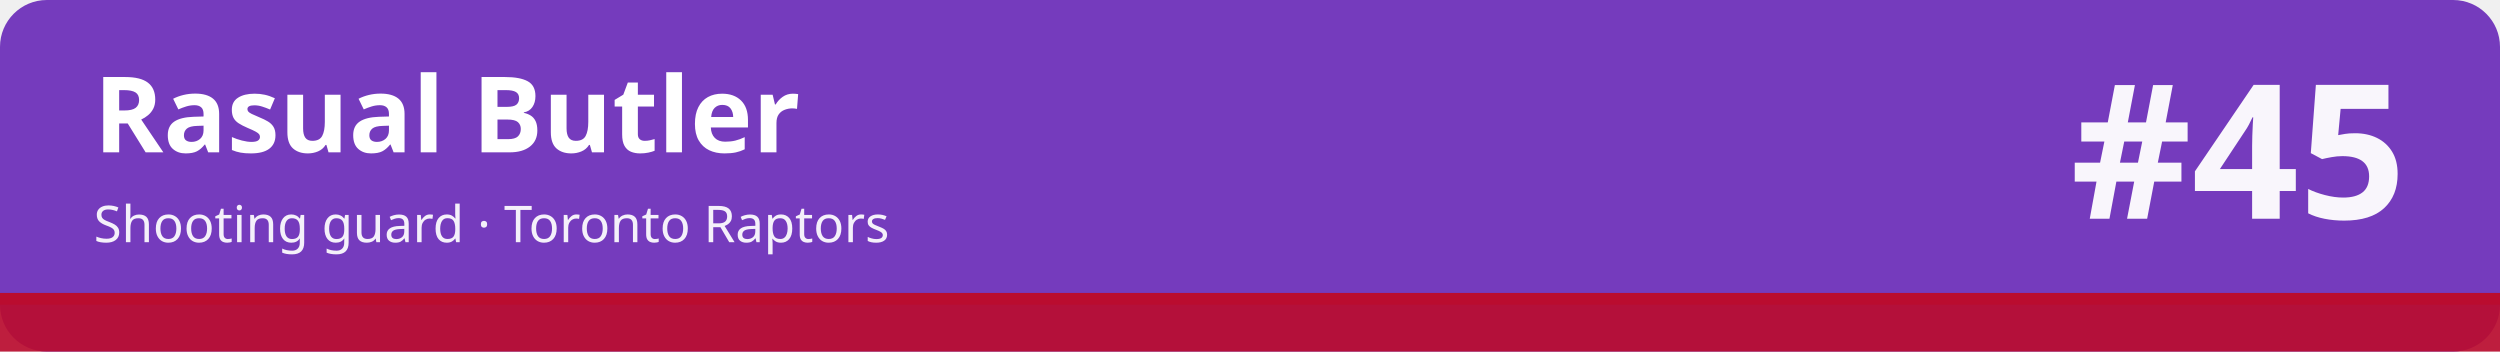
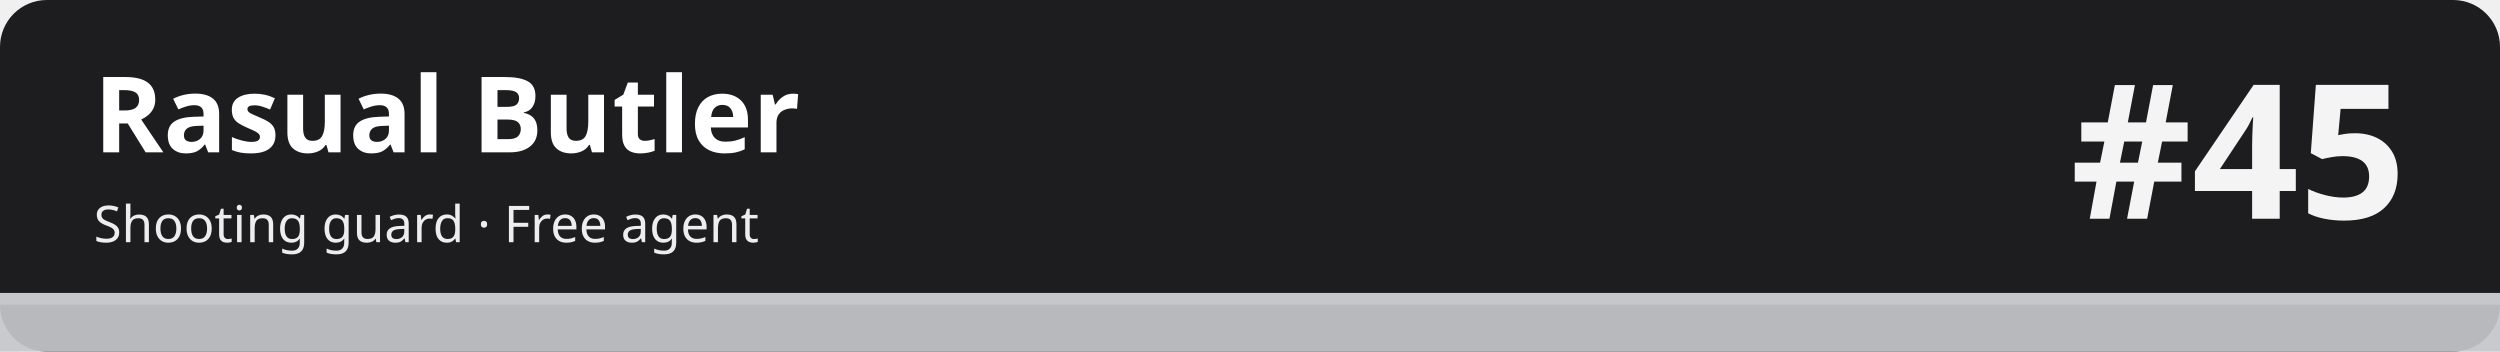
<svg xmlns="http://www.w3.org/2000/svg" width="1280" height="180" viewBox="0 0 1280 180" role="img" aria-labelledby="t d">
-   <rect width="1280" height="180" rx="24" fill="#753bbd" />
-   <rect x="0" y="150" width="1280" height="30" fill="#ba0c2f" fill-opacity=".92" />
-   <rect x="0" y="150" width="1280" height="6" fill="#ba0c2f" />
+   <rect width="1280" height="180" rx="24" fill="#1d1d1f" />
+   <rect x="0" y="150" width="1280" height="30" fill="#c5c7cb" fill-opacity=".92" />
+   <rect x="0" y="150" width="1280" height="6" fill="#c5c7cb" />
  <text x="48" y="78" font-family="sans-serif" font-size="54" font-weight="700" fill="#ffffff">Rasual Butler</text>
-   <text x="48" y="124" font-family="sans-serif" font-size="26" fill="#ffffff" fill-opacity=".92">Shooting guard · Toronto Raptors</text>
+   <text x="48" y="124" font-family="sans-serif" font-size="26" fill="#ffffff" fill-opacity=".92">Shooting guard · Free agent</text>
  <text x="1232" y="112" font-family="sans-serif" font-size="96" font-weight="800" fill="#ffffff" fill-opacity=".95" text-anchor="end">#45</text>
</svg>
